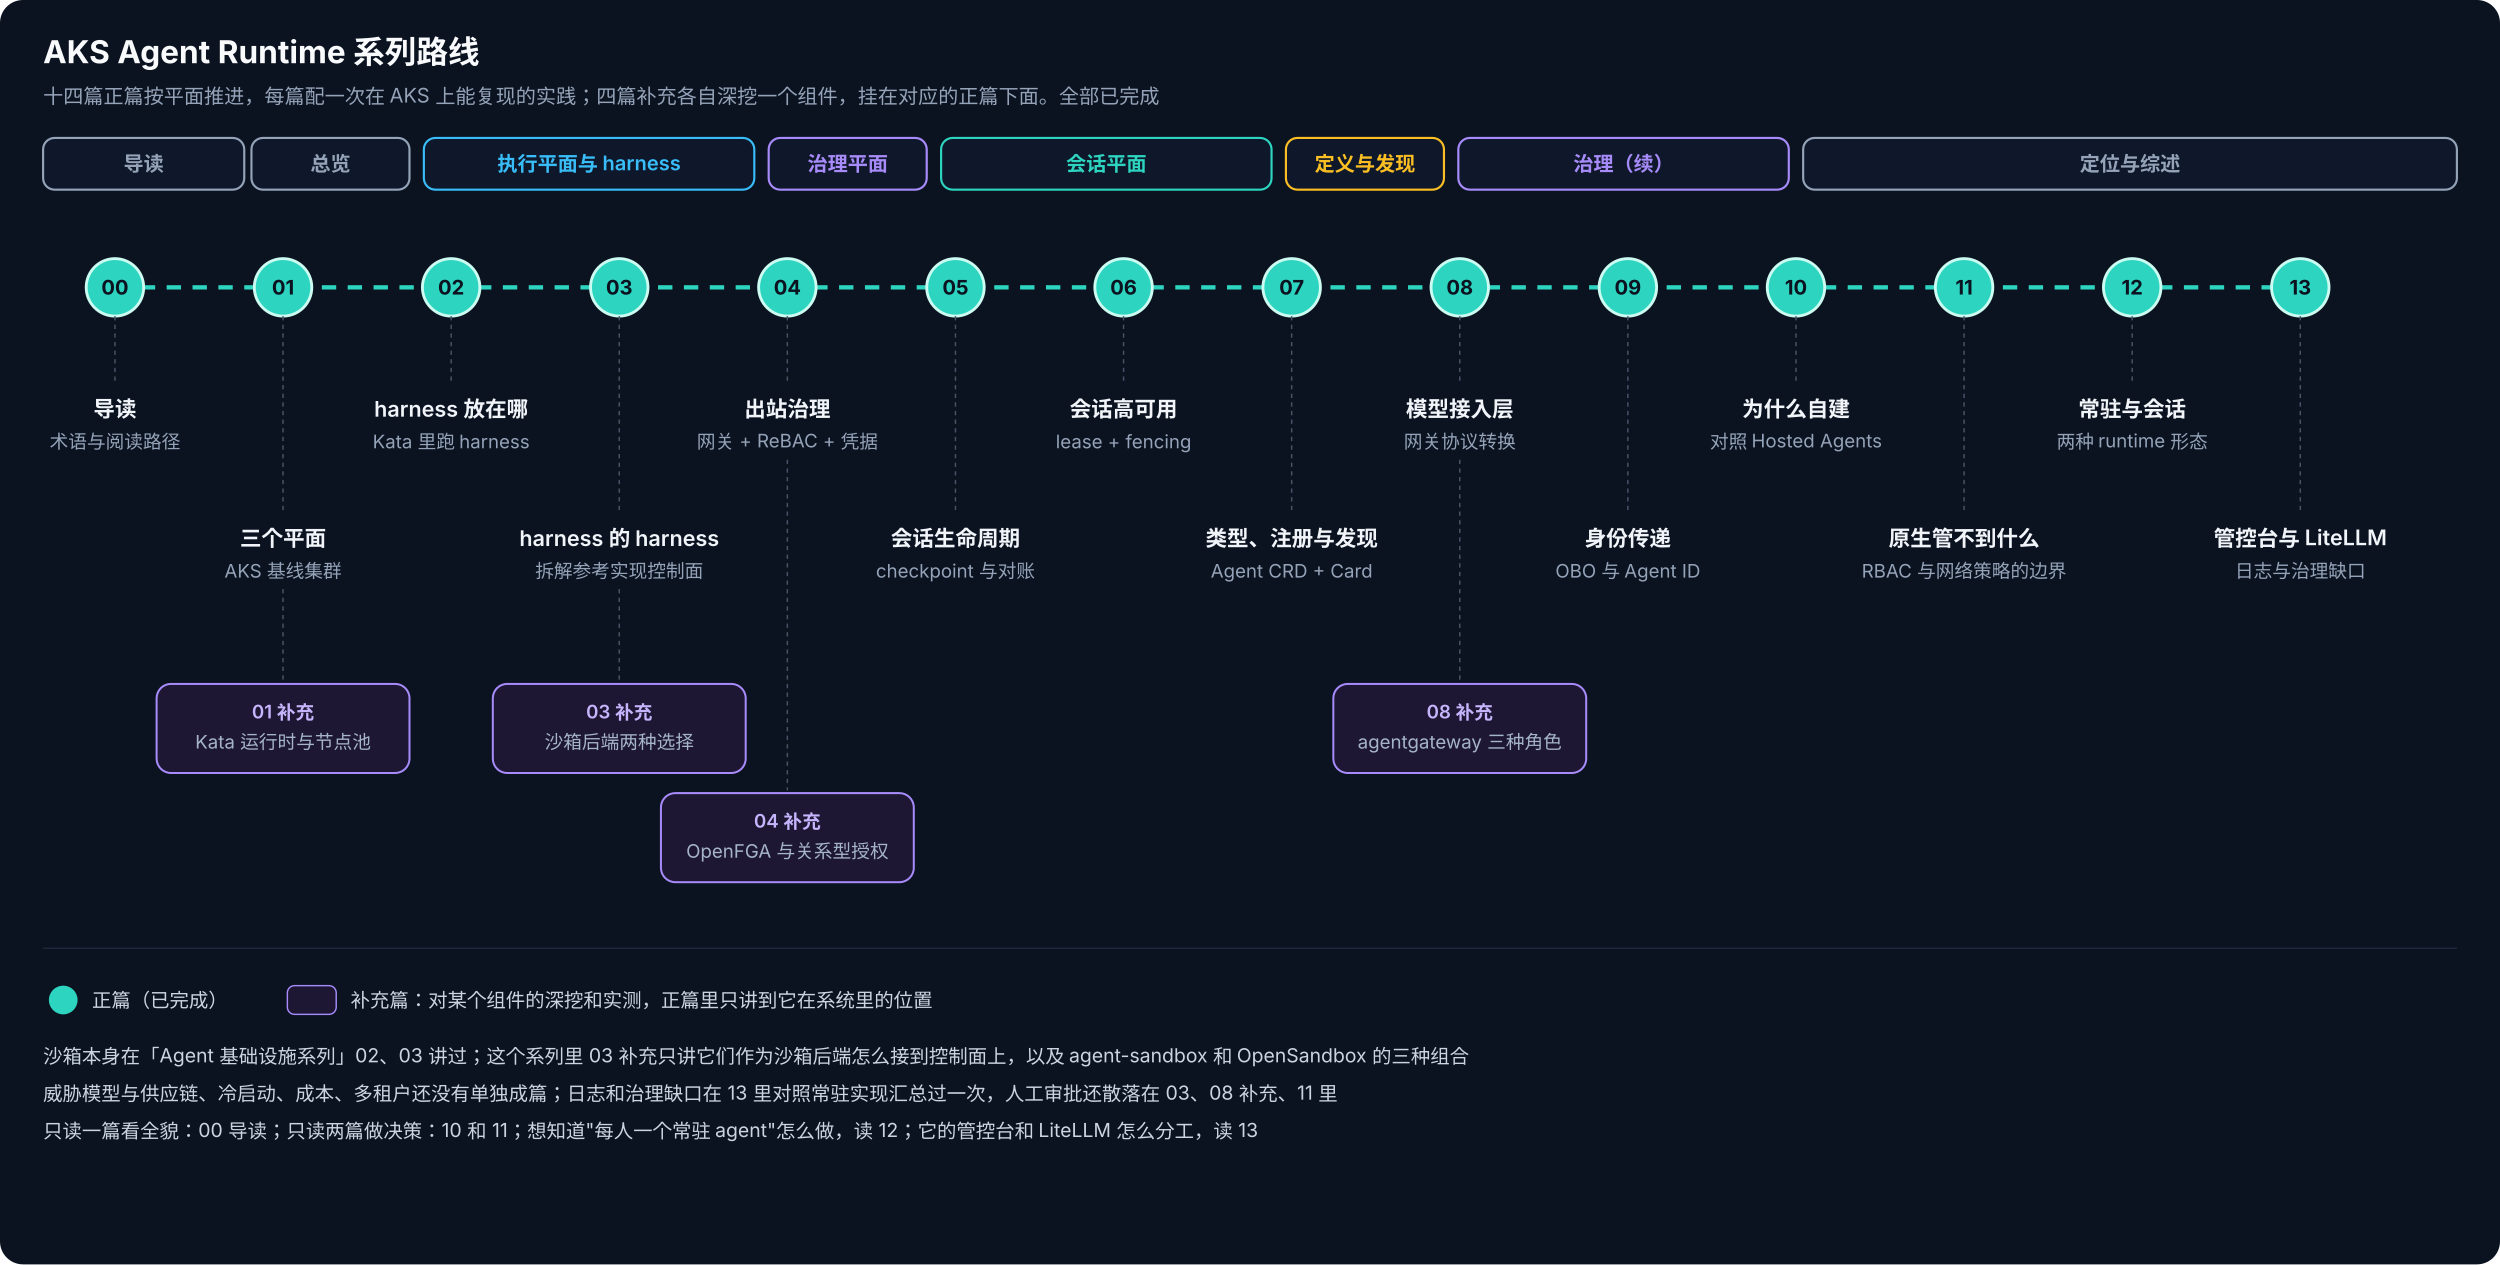
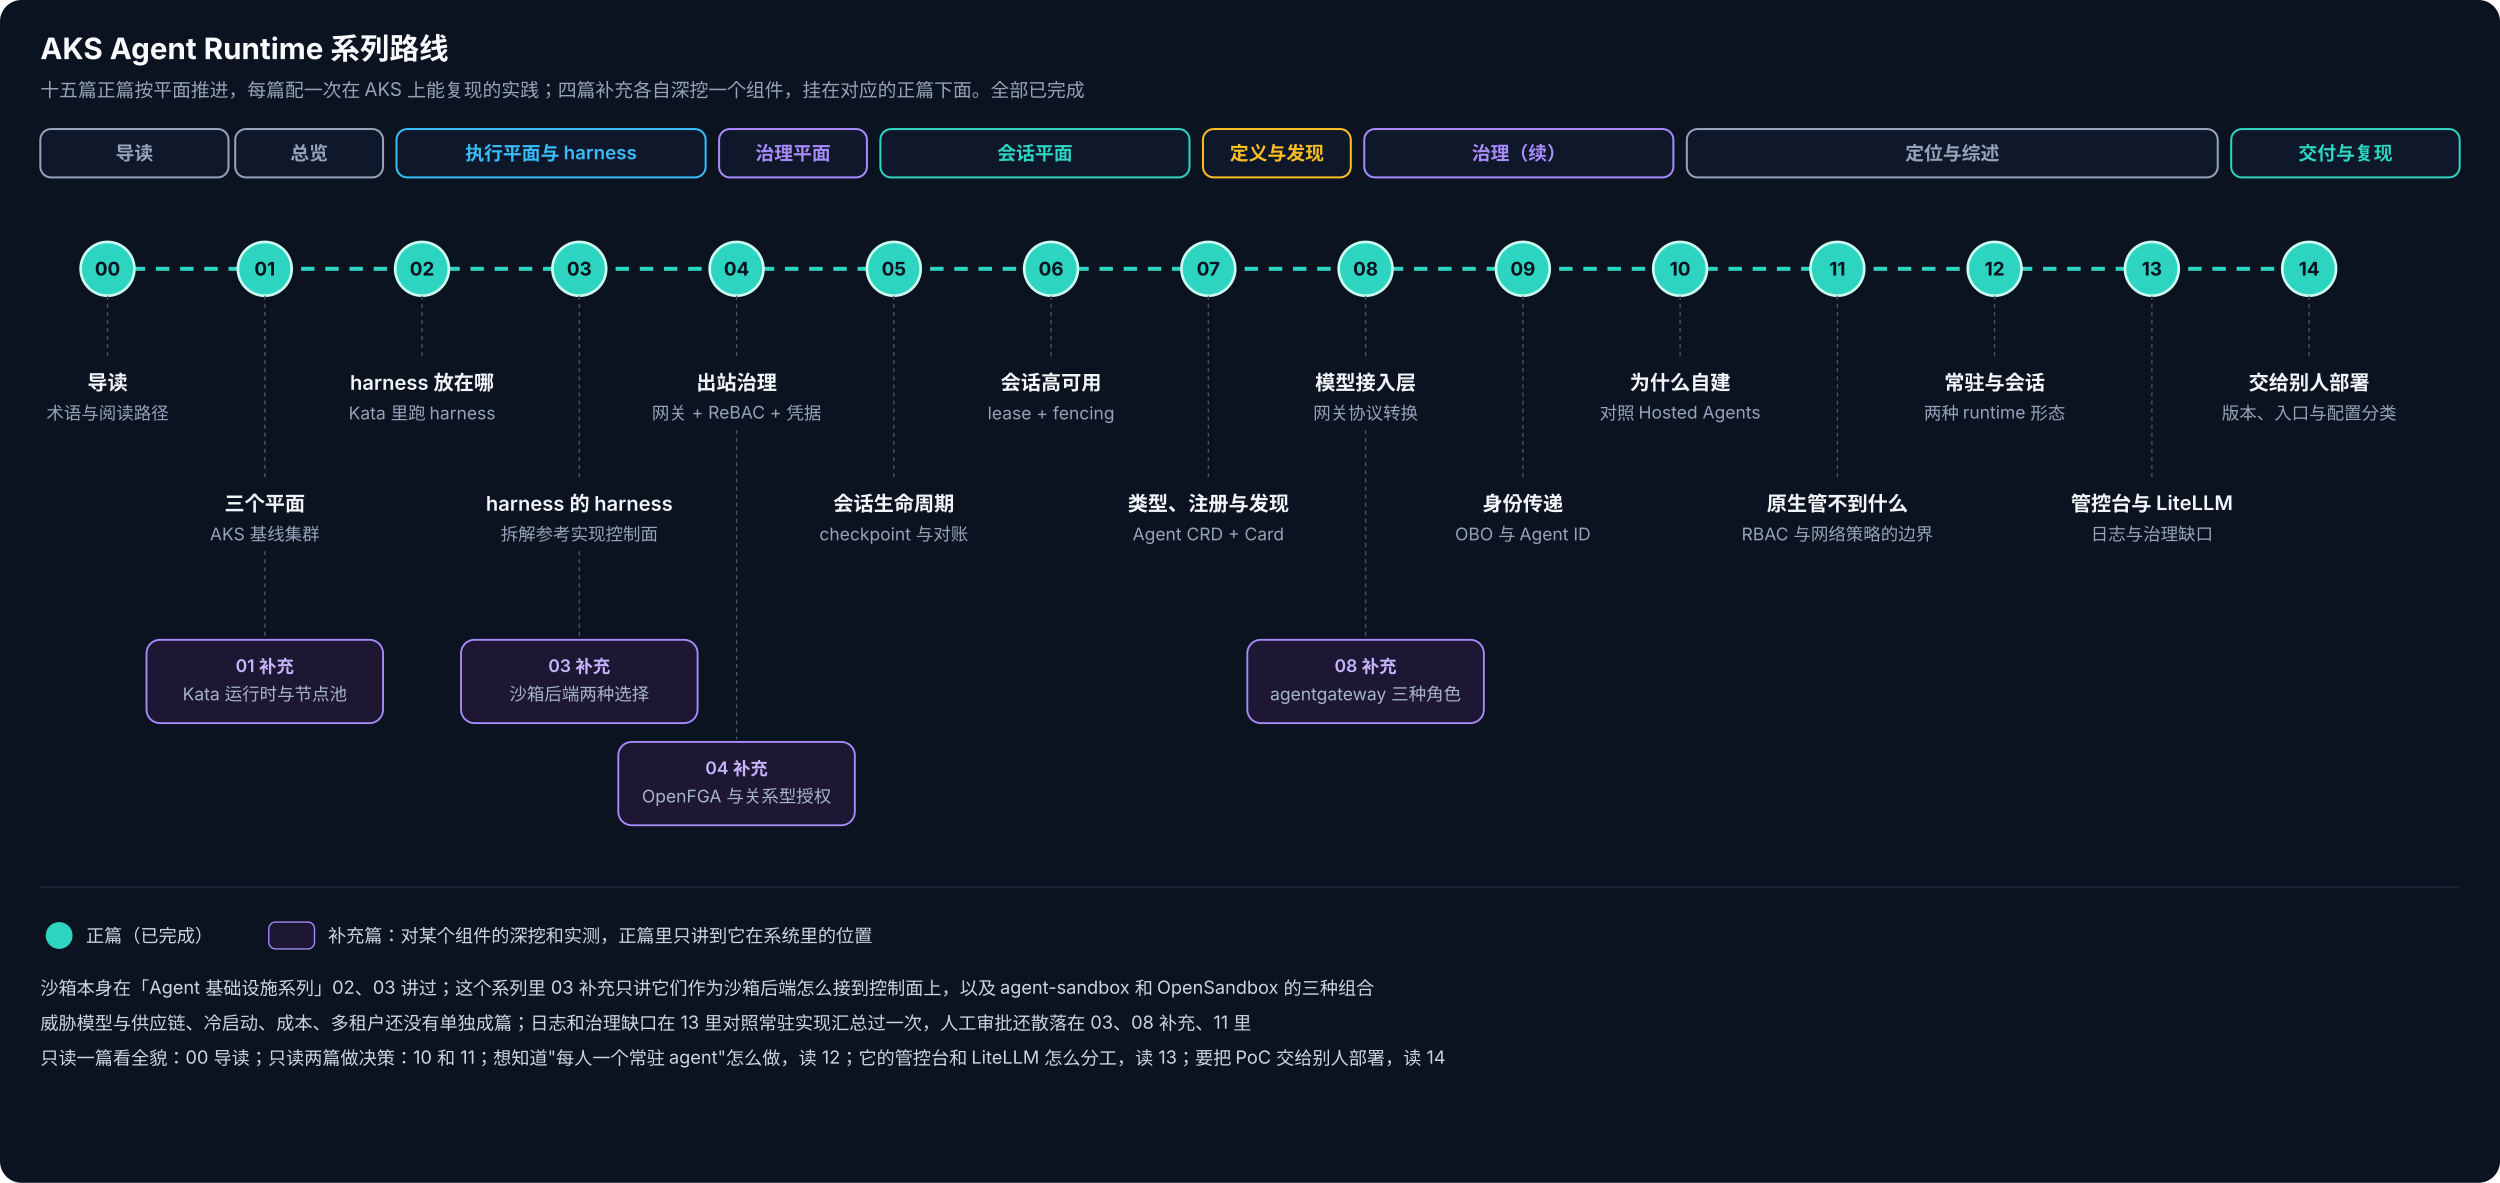
- <svg xmlns="http://www.w3.org/2000/svg" viewBox="0 0 1740 880" width="1740" height="880" font-family="-apple-system, 'PingFang SC', 'Microsoft YaHei', 'Segoe UI', sans-serif">
+ <svg xmlns="http://www.w3.org/2000/svg" viewBox="0 0 1860 880" width="1860" height="880" font-family="-apple-system, 'PingFang SC', 'Microsoft YaHei', 'Segoe UI', sans-serif">
  <style>.title{fill:#f8fafc;font-size:22px;font-weight:700}.sub{fill:#94a3b8;font-size:14px}.chip{font-size:14px;font-weight:600;text-anchor:middle}.n{fill:#0b1220;font-size:14px;font-weight:700;text-anchor:middle}.nt{fill:#f1f5f9;font-size:15px;font-weight:600;text-anchor:middle}.np{fill:#94a3b8;font-size:13px;text-anchor:middle}.st{fill:#c4b5fd;font-size:13px;font-weight:600;text-anchor:middle}.sp{fill:#a5b4c8;font-size:13px;text-anchor:middle}.lg{fill:#cbd5e1;font-size:13.5px}.lgh{fill:#e2e8f0;font-size:15px;font-weight:600}.flow{fill:none;stroke:#2dd4bf;stroke-width:3;stroke-dasharray:10 8;animation:d 1.6s linear infinite}@keyframes d{to{stroke-dashoffset:-36}}.lead{stroke:#475569;stroke-width:1;stroke-dasharray:3 3}.pulse{animation:p 2.2s ease-in-out infinite}@keyframes p{0%,100%{opacity:1}50%{opacity:.45}}</style>
-   <rect width="1740" height="880" rx="16" fill="#0b1220" />
+   <rect width="1860" height="880" rx="16" fill="#0b1220" />
  <text class="title" x="30" y="44">AKS Agent Runtime 系列路线</text>
-   <text class="sub" x="30" y="72">十四篇正篇按平面推进，每篇配一次在 AKS 上能复现的实践；四篇补充各自深挖一个组件，挂在对应的正篇下面。全部已完成</text>
+   <text class="sub" x="30" y="72">十五篇正篇按平面推进，每篇配一次在 AKS 上能复现的实践；四篇补充各自深挖一个组件，挂在对应的正篇下面。全部已完成</text>
  <rect x="30" y="96" width="140" height="36" rx="8" fill="#0f172a" stroke="#94a3b8" stroke-width="1.5" />
  <text class="chip" x="100.0" y="119" fill="#94a3b8">导读</text>
  <rect x="175" y="96" width="110" height="36" rx="8" fill="#0f172a" stroke="#94a3b8" stroke-width="1.5" />
  <text class="chip" x="230.0" y="119" fill="#94a3b8">总览</text>
  <rect x="295" y="96" width="230" height="36" rx="8" fill="#0f172a" stroke="#38bdf8" stroke-width="1.5" />
  <text class="chip" x="410.0" y="119" fill="#38bdf8">执行平面与 harness</text>
  <rect x="535" y="96" width="110" height="36" rx="8" fill="#0f172a" stroke="#a78bfa" stroke-width="1.5" />
  <text class="chip" x="590.0" y="119" fill="#a78bfa">治理平面</text>
  <rect x="655" y="96" width="230" height="36" rx="8" fill="#0f172a" stroke="#2dd4bf" stroke-width="1.5" />
  <text class="chip" x="770.0" y="119" fill="#2dd4bf">会话平面</text>
  <rect x="895" y="96" width="110" height="36" rx="8" fill="#0f172a" stroke="#fbbf24" stroke-width="1.5" />
  <text class="chip" x="950.0" y="119" fill="#fbbf24">定义与发现</text>
  <rect x="1015" y="96" width="230" height="36" rx="8" fill="#0f172a" stroke="#a78bfa" stroke-width="1.5" />
  <text class="chip" x="1130.0" y="119" fill="#a78bfa">治理（续）</text>
-   <rect x="1255" y="96" width="455" height="36" rx="8" fill="#0f172a" stroke="#94a3b8" stroke-width="1.5" />
-   <text class="chip" x="1482.5" y="119" fill="#94a3b8">定位与综述</text>
-   <path class="flow" d="M80,200 L1601,200" />
+   <rect x="1255" y="96" width="395" height="36" rx="8" fill="#0f172a" stroke="#94a3b8" stroke-width="1.5" />
+   <text class="chip" x="1452.5" y="119" fill="#94a3b8">定位与综述</text>
+   <rect x="1660" y="96" width="170" height="36" rx="8" fill="#0f172a" stroke="#2dd4bf" stroke-width="1.5" />
+   <text class="chip" x="1745.0" y="119" fill="#2dd4bf">交付与复现</text>
+   <path class="flow" d="M80,200 L1718,200" />
  <circle cx="80" cy="200" r="20" fill="#2dd4bf" stroke="#ccfbf1" stroke-width="2" />
  <text class="n" x="80" y="205">00</text>
  <line class="lead" x1="80" y1="220" x2="80" y2="268" />
  <text class="nt" x="80" y="290">导读</text>
  <text class="np" x="80" y="312">术语与阅读路径</text>
  <circle cx="197" cy="200" r="20" fill="#2dd4bf" stroke="#ccfbf1" stroke-width="2" />
  <text class="n" x="197" y="205">01</text>
  <line class="lead" x1="197" y1="220" x2="197" y2="358" />
  <text class="nt" x="197" y="380">三个平面</text>
  <text class="np" x="197" y="402">AKS 基线集群</text>
  <circle cx="314" cy="200" r="20" fill="#2dd4bf" stroke="#ccfbf1" stroke-width="2" />
  <text class="n" x="314" y="205">02</text>
  <line class="lead" x1="314" y1="220" x2="314" y2="268" />
  <text class="nt" x="314" y="290">harness 放在哪</text>
  <text class="np" x="314" y="312">Kata 里跑 harness</text>
  <circle cx="431" cy="200" r="20" fill="#2dd4bf" stroke="#ccfbf1" stroke-width="2" />
  <text class="n" x="431" y="205">03</text>
  <line class="lead" x1="431" y1="220" x2="431" y2="358" />
  <text class="nt" x="431" y="380">harness 的 harness</text>
  <text class="np" x="431" y="402">拆解参考实现控制面</text>
  <circle cx="548" cy="200" r="20" fill="#2dd4bf" stroke="#ccfbf1" stroke-width="2" />
  <text class="n" x="548" y="205">04</text>
  <line class="lead" x1="548" y1="220" x2="548" y2="268" />
  <text class="nt" x="548" y="290">出站治理</text>
  <text class="np" x="548" y="312">网关 + ReBAC + 凭据</text>
  <circle cx="665" cy="200" r="20" fill="#2dd4bf" stroke="#ccfbf1" stroke-width="2" />
  <text class="n" x="665" y="205">05</text>
  <line class="lead" x1="665" y1="220" x2="665" y2="358" />
  <text class="nt" x="665" y="380">会话生命周期</text>
  <text class="np" x="665" y="402">checkpoint 与对账</text>
  <circle cx="782" cy="200" r="20" fill="#2dd4bf" stroke="#ccfbf1" stroke-width="2" />
  <text class="n" x="782" y="205">06</text>
  <line class="lead" x1="782" y1="220" x2="782" y2="268" />
  <text class="nt" x="782" y="290">会话高可用</text>
  <text class="np" x="782" y="312">lease + fencing</text>
  <circle cx="899" cy="200" r="20" fill="#2dd4bf" stroke="#ccfbf1" stroke-width="2" />
  <text class="n" x="899" y="205">07</text>
  <line class="lead" x1="899" y1="220" x2="899" y2="358" />
  <text class="nt" x="899" y="380">类型、注册与发现</text>
  <text class="np" x="899" y="402">Agent CRD + Card</text>
  <circle cx="1016" cy="200" r="20" fill="#2dd4bf" stroke="#ccfbf1" stroke-width="2" />
  <text class="n" x="1016" y="205">08</text>
  <line class="lead" x1="1016" y1="220" x2="1016" y2="268" />
  <text class="nt" x="1016" y="290">模型接入层</text>
  <text class="np" x="1016" y="312">网关协议转换</text>
  <circle cx="1133" cy="200" r="20" fill="#2dd4bf" stroke="#ccfbf1" stroke-width="2" />
  <text class="n" x="1133" y="205">09</text>
  <line class="lead" x1="1133" y1="220" x2="1133" y2="358" />
  <text class="nt" x="1133" y="380">身份传递</text>
  <text class="np" x="1133" y="402">OBO 与 Agent ID</text>
  <circle cx="1250" cy="200" r="20" fill="#2dd4bf" stroke="#ccfbf1" stroke-width="2" />
  <text class="n" x="1250" y="205">10</text>
  <line class="lead" x1="1250" y1="220" x2="1250" y2="268" />
  <text class="nt" x="1250" y="290">为什么自建</text>
  <text class="np" x="1250" y="312">对照 Hosted Agents</text>
  <circle cx="1367" cy="200" r="20" fill="#2dd4bf" stroke="#ccfbf1" stroke-width="2" />
  <text class="n" x="1367" y="205">11</text>
  <line class="lead" x1="1367" y1="220" x2="1367" y2="358" />
  <text class="nt" x="1367" y="380">原生管不到什么</text>
  <text class="np" x="1367" y="402">RBAC 与网络策略的边界</text>
  <circle cx="1484" cy="200" r="20" fill="#2dd4bf" stroke="#ccfbf1" stroke-width="2" />
  <text class="n" x="1484" y="205">12</text>
  <line class="lead" x1="1484" y1="220" x2="1484" y2="268" />
  <text class="nt" x="1484" y="290">常驻与会话</text>
  <text class="np" x="1484" y="312">两种 runtime 形态</text>
  <circle cx="1601" cy="200" r="20" fill="#2dd4bf" stroke="#ccfbf1" stroke-width="2" />
  <text class="n" x="1601" y="205">13</text>
  <line class="lead" x1="1601" y1="220" x2="1601" y2="358" />
  <text class="nt" x="1601" y="380">管控台与 LiteLLM</text>
  <text class="np" x="1601" y="402">日志与治理缺口</text>
+   <circle cx="1718" cy="200" r="20" fill="#2dd4bf" stroke="#ccfbf1" stroke-width="2" />
+   <text class="n" x="1718" y="205">14</text>
+   <line class="lead" x1="1718" y1="220" x2="1718" y2="268" />
+   <text class="nt" x="1718" y="290">交给别人部署</text>
+   <text class="np" x="1718" y="312">版本、入口与配置分类</text>
  <line class="lead" x1="197" y1="410" x2="197" y2="474" stroke="#a78bfa" />
  <rect x="109" y="476" width="176" height="62" rx="10" fill="#1d1733" stroke="#a78bfa" stroke-width="1.4" />
  <text class="st" x="197" y="500">01 补充</text>
  <text class="sp" x="197" y="521">Kata 运行时与节点池</text>
  <line class="lead" x1="431" y1="410" x2="431" y2="474" stroke="#a78bfa" />
  <rect x="343" y="476" width="176" height="62" rx="10" fill="#1d1733" stroke="#a78bfa" stroke-width="1.4" />
  <text class="st" x="431" y="500">03 补充</text>
  <text class="sp" x="431" y="521">沙箱后端两种选择</text>
  <line class="lead" x1="548" y1="320" x2="548" y2="550" stroke="#a78bfa" />
  <rect x="460" y="552" width="176" height="62" rx="10" fill="#1d1733" stroke="#a78bfa" stroke-width="1.4" />
  <text class="st" x="548" y="576">04 补充</text>
  <text class="sp" x="548" y="597">OpenFGA 与关系型授权</text>
  <line class="lead" x1="1016" y1="320" x2="1016" y2="474" stroke="#a78bfa" />
  <rect x="928" y="476" width="176" height="62" rx="10" fill="#1d1733" stroke="#a78bfa" stroke-width="1.4" />
  <text class="st" x="1016" y="500">08 补充</text>
  <text class="sp" x="1016" y="521">agentgateway 三种角色</text>
-   <line x1="30" y1="660" x2="1710" y2="660" stroke="#1e293b" />
+   <line x1="30" y1="660" x2="1830" y2="660" stroke="#1e293b" />
  <circle cx="44" cy="696" r="10" fill="#2dd4bf" />
  <text class="lg" x="64" y="701">正篇（已完成）</text>
  <rect x="200" y="686" width="34" height="20" rx="5" fill="#1d1733" stroke="#a78bfa" />
  <text class="lg" x="244" y="701">补充篇：对某个组件的深挖和实测，正篇里只讲到它在系统里的位置</text>
  <text class="lg" x="30" y="740">沙箱本身在「Agent 基础设施系列」02、03 讲过；这个系列里 03 补充只讲它们作为沙箱后端怎么接到控制面上，以及 agent-sandbox 和 OpenSandbox 的三种组合</text>
  <text class="lg" x="30" y="766">威胁模型与供应链、冷启动、成本、多租户还没有单独成篇；日志和治理缺口在 13 里对照常驻实现汇总过一次，人工审批还散落在 03、08 补充、11 里</text>
-   <text class="lg" x="30" y="792">只读一篇看全貌：00 导读；只读两篇做决策：10 和 11；想知道"每人一个常驻 agent"怎么做，读 12；它的管控台和 LiteLLM 怎么分工，读 13</text>
+   <text class="lg" x="30" y="792">只读一篇看全貌：00 导读；只读两篇做决策：10 和 11；想知道"每人一个常驻 agent"怎么做，读 12；它的管控台和 LiteLLM 怎么分工，读 13；要把 PoC 交给别人部署，读 14</text>
</svg>
